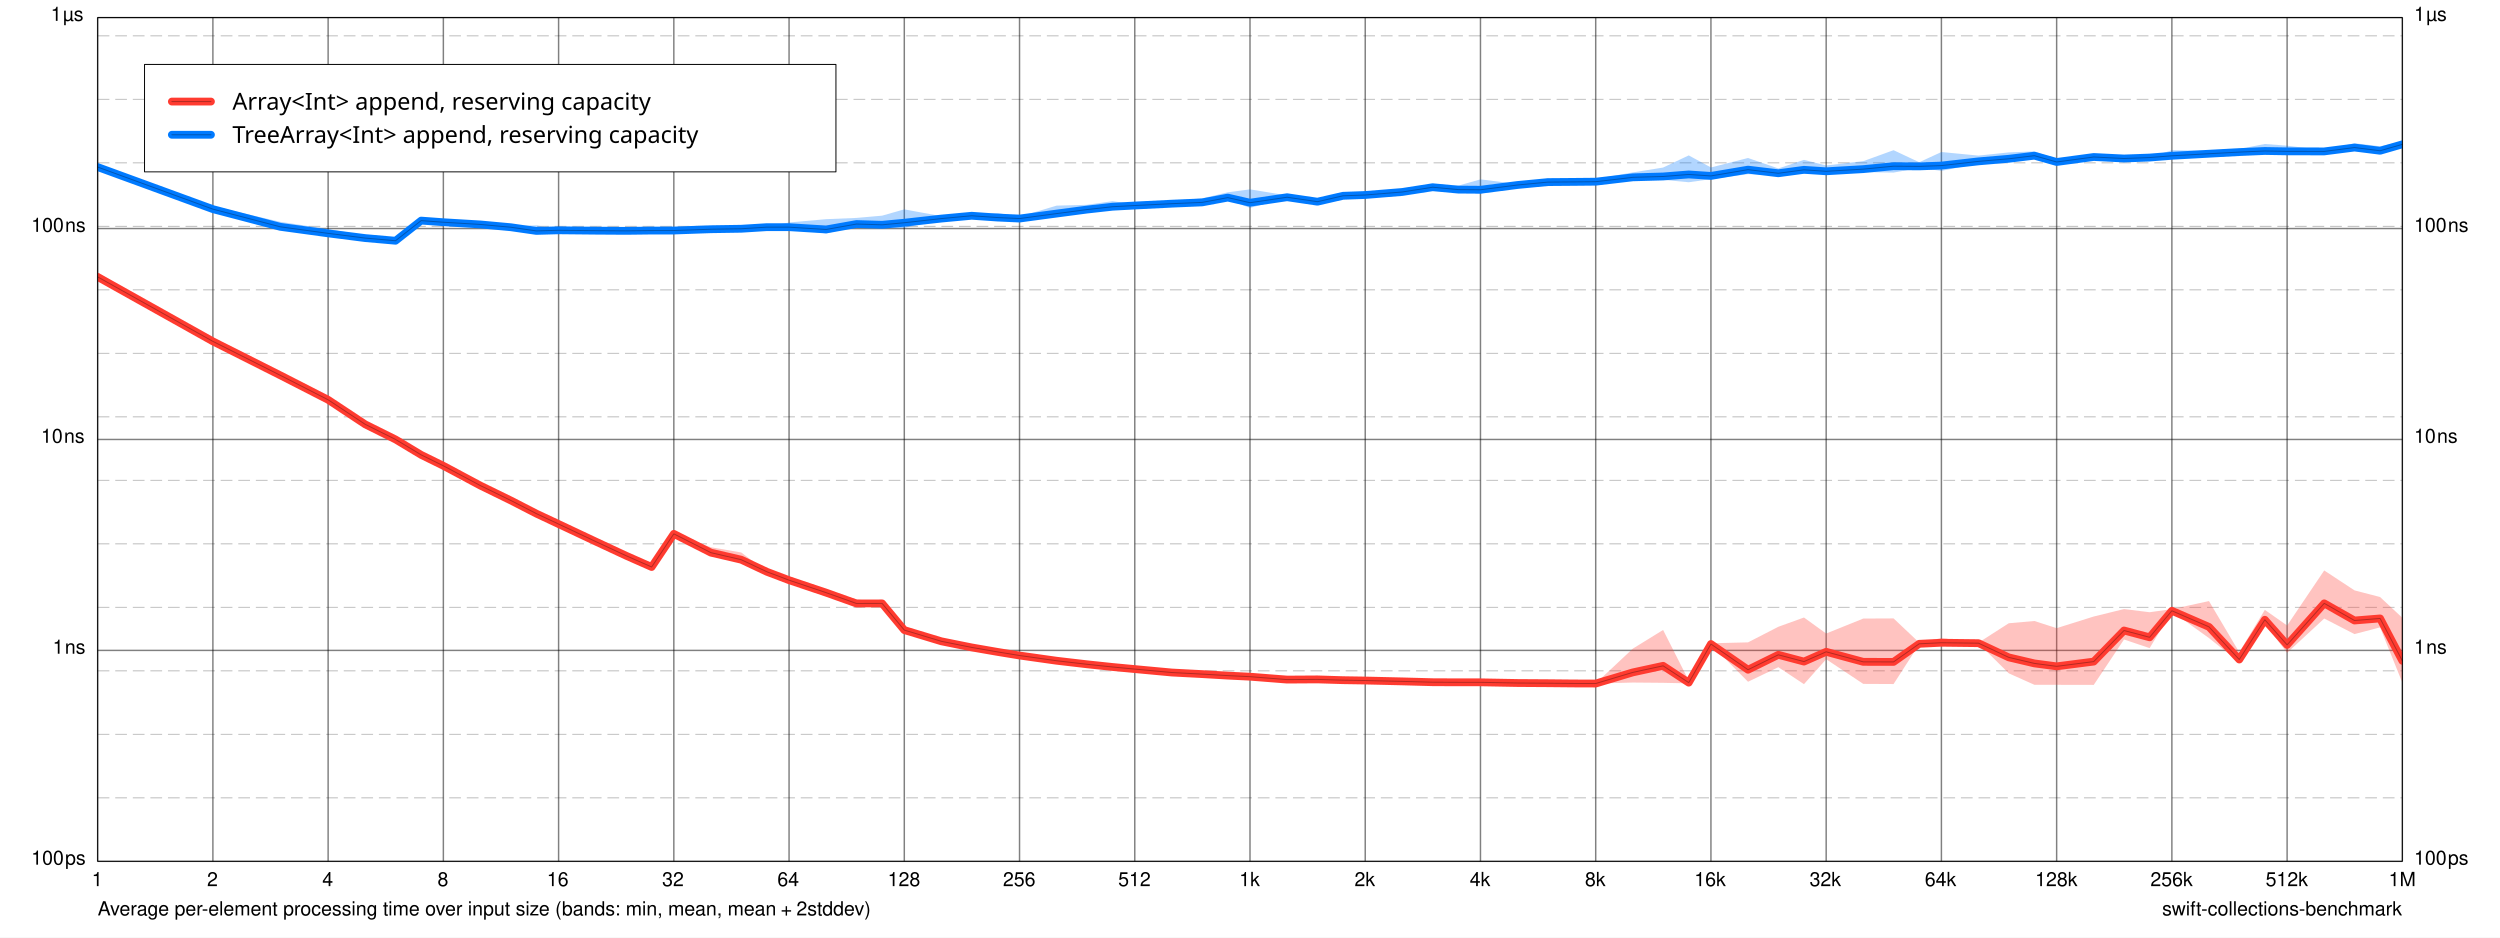
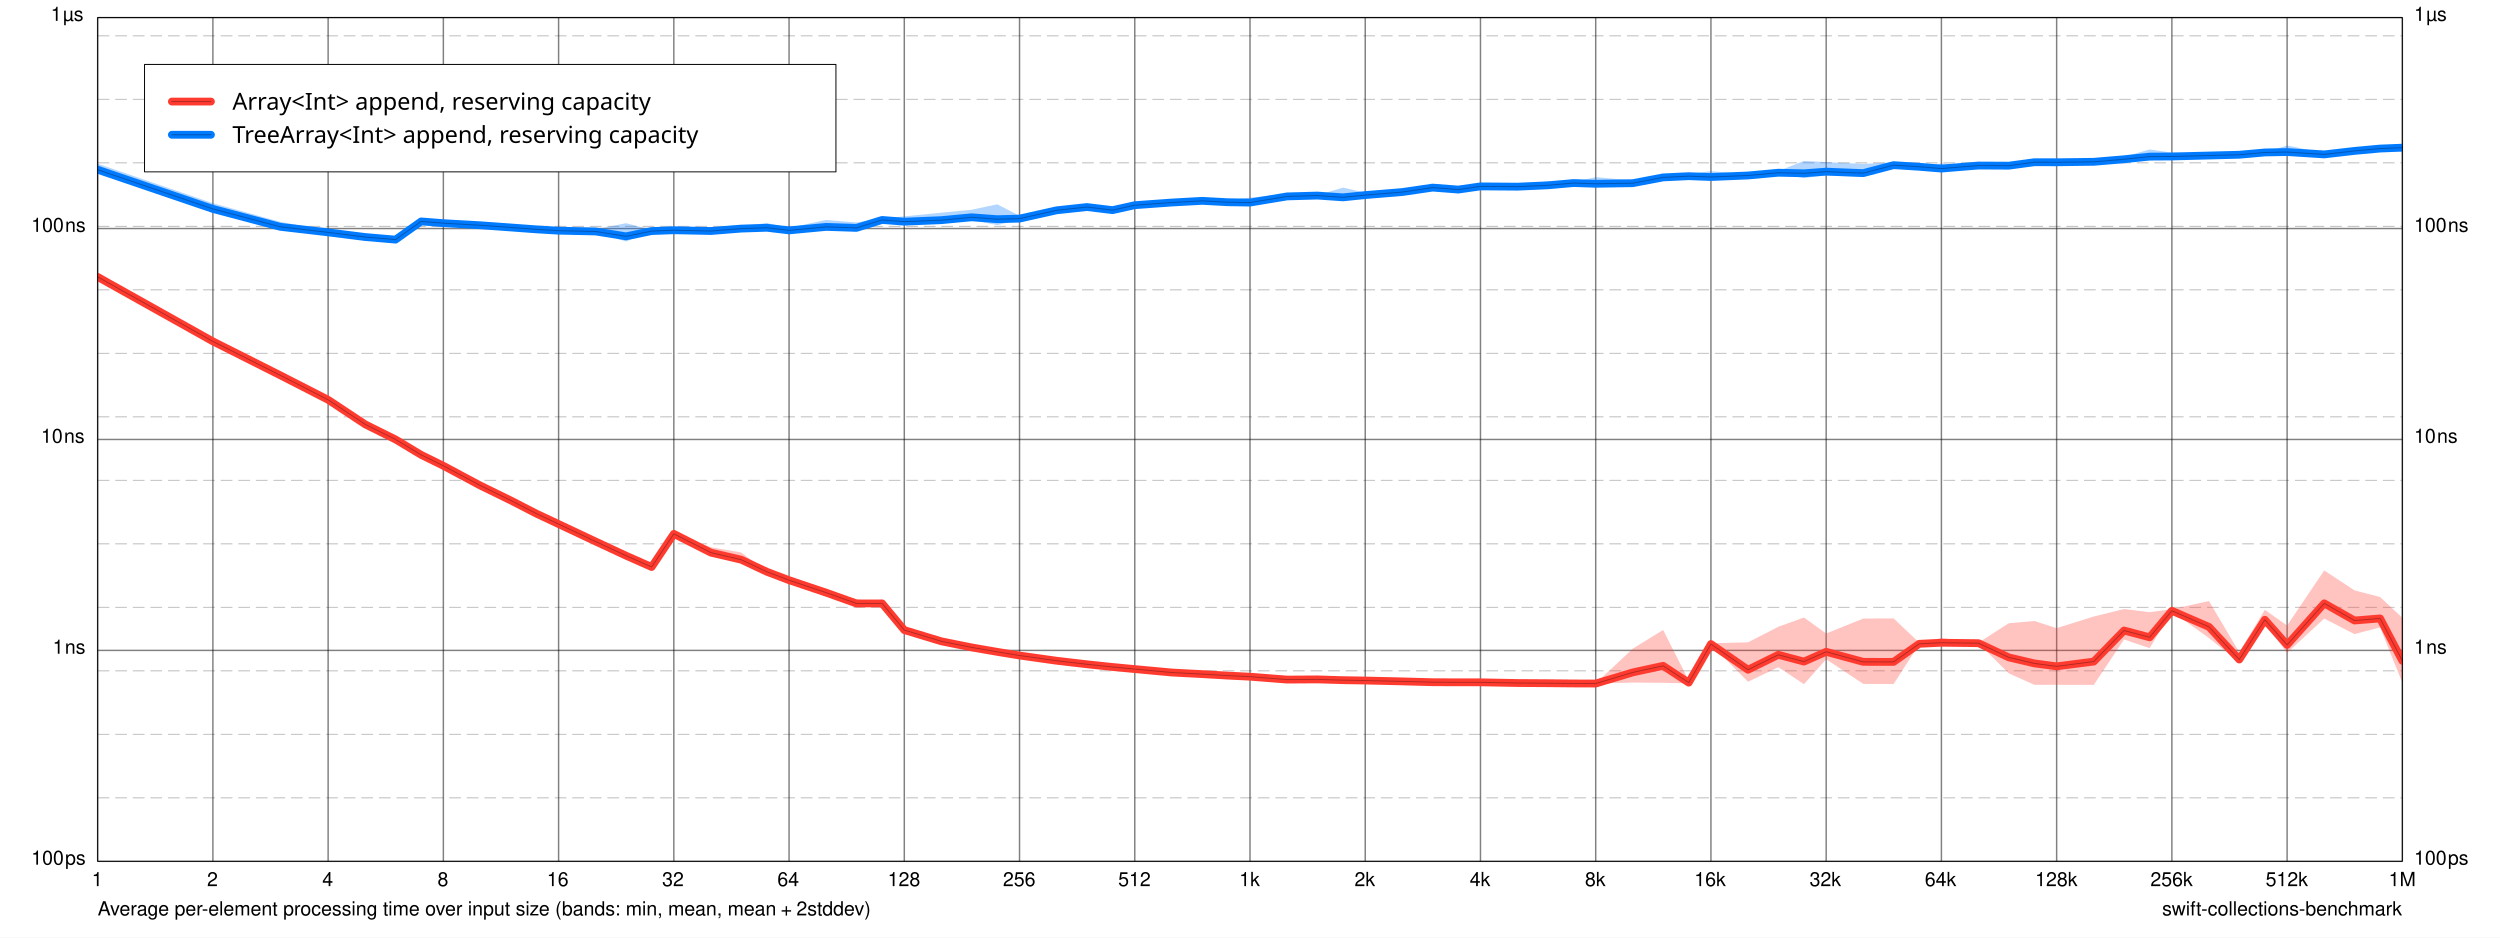
<svg xmlns="http://www.w3.org/2000/svg" xmlns:xlink="http://www.w3.org/1999/xlink" width="1280.0px" height="480.0px" viewBox="0.0 0.0 1280.0 480.0" version="1.1">
  <path d="M 0 0 L 0 480 L 1280 480 L 1280 0 z" fill="#FFFFFF" fill-opacity="1.0" stroke="none" />
  <text x="50" y="468.7" font-family="Helvetica" font-size="10" font-weight="normal" font-style="normal" fill="#000000" fill-opacity="1">Average per-element processing time over input size (bands: min, mean, mean + 2stddev)</text>
  <a xlink:href="https://github.com/apple/swift-collections-benchmark">
    <text x="1107" y="468.7" font-family="Helvetica" font-size="10" font-weight="normal" font-style="normal" fill="#000000" fill-opacity="1">swift-collections-benchmark</text>
  </a>
  <path d="M 50 9 L 50 441" fill="none" stroke-width="0.75" stroke="#000000" stroke-opacity="0.498" stroke-linecap="butt" stroke-linejoin="round" />
  <text x="47" y="453.7" font-family="Helvetica" font-size="10" font-weight="normal" font-style="normal" fill="#000000" fill-opacity="1">1</text>
  <path d="M 109 9 L 109 441" fill="none" stroke-width="0.75" stroke="#000000" stroke-opacity="0.498" stroke-linecap="butt" stroke-linejoin="round" />
  <text x="106" y="453.7" font-family="Helvetica" font-size="10" font-weight="normal" font-style="normal" fill="#000000" fill-opacity="1">2</text>
  <path d="M 168 9 L 168 441" fill="none" stroke-width="0.75" stroke="#000000" stroke-opacity="0.498" stroke-linecap="butt" stroke-linejoin="round" />
  <text x="165" y="453.7" font-family="Helvetica" font-size="10" font-weight="normal" font-style="normal" fill="#000000" fill-opacity="1">4</text>
  <path d="M 227 9 L 227 441" fill="none" stroke-width="0.75" stroke="#000000" stroke-opacity="0.498" stroke-linecap="butt" stroke-linejoin="round" />
  <text x="224" y="453.7" font-family="Helvetica" font-size="10" font-weight="normal" font-style="normal" fill="#000000" fill-opacity="1">8</text>
  <path d="M 286 9 L 286 441" fill="none" stroke-width="0.75" stroke="#000000" stroke-opacity="0.498" stroke-linecap="butt" stroke-linejoin="round" />
  <text x="280" y="453.7" font-family="Helvetica" font-size="10" font-weight="normal" font-style="normal" fill="#000000" fill-opacity="1">16</text>
  <path d="M 345 9 L 345 441" fill="none" stroke-width="0.75" stroke="#000000" stroke-opacity="0.498" stroke-linecap="butt" stroke-linejoin="round" />
  <text x="339" y="453.7" font-family="Helvetica" font-size="10" font-weight="normal" font-style="normal" fill="#000000" fill-opacity="1">32</text>
  <path d="M 404 9 L 404 441" fill="none" stroke-width="0.75" stroke="#000000" stroke-opacity="0.498" stroke-linecap="butt" stroke-linejoin="round" />
  <text x="398" y="453.7" font-family="Helvetica" font-size="10" font-weight="normal" font-style="normal" fill="#000000" fill-opacity="1">64</text>
  <path d="M 463 9 L 463 441" fill="none" stroke-width="0.75" stroke="#000000" stroke-opacity="0.498" stroke-linecap="butt" stroke-linejoin="round" />
  <text x="454.5" y="453.7" font-family="Helvetica" font-size="10" font-weight="normal" font-style="normal" fill="#000000" fill-opacity="1">128</text>
  <path d="M 522 9 L 522 441" fill="none" stroke-width="0.75" stroke="#000000" stroke-opacity="0.498" stroke-linecap="butt" stroke-linejoin="round" />
  <text x="513.5" y="453.7" font-family="Helvetica" font-size="10" font-weight="normal" font-style="normal" fill="#000000" fill-opacity="1">256</text>
  <path d="M 581 9 L 581 441" fill="none" stroke-width="0.75" stroke="#000000" stroke-opacity="0.498" stroke-linecap="butt" stroke-linejoin="round" />
  <text x="572.5" y="453.7" font-family="Helvetica" font-size="10" font-weight="normal" font-style="normal" fill="#000000" fill-opacity="1">512</text>
  <path d="M 640 9 L 640 441" fill="none" stroke-width="0.75" stroke="#000000" stroke-opacity="0.498" stroke-linecap="butt" stroke-linejoin="round" />
  <text x="634.5" y="453.7" font-family="Helvetica" font-size="10" font-weight="normal" font-style="normal" fill="#000000" fill-opacity="1">1k</text>
  <path d="M 699 9 L 699 441" fill="none" stroke-width="0.75" stroke="#000000" stroke-opacity="0.498" stroke-linecap="butt" stroke-linejoin="round" />
  <text x="693.5" y="453.7" font-family="Helvetica" font-size="10" font-weight="normal" font-style="normal" fill="#000000" fill-opacity="1">2k</text>
  <path d="M 758 9 L 758 441" fill="none" stroke-width="0.75" stroke="#000000" stroke-opacity="0.498" stroke-linecap="butt" stroke-linejoin="round" />
  <text x="752.5" y="453.7" font-family="Helvetica" font-size="10" font-weight="normal" font-style="normal" fill="#000000" fill-opacity="1">4k</text>
  <path d="M 817 9 L 817 441" fill="none" stroke-width="0.75" stroke="#000000" stroke-opacity="0.498" stroke-linecap="butt" stroke-linejoin="round" />
  <text x="811.5" y="453.7" font-family="Helvetica" font-size="10" font-weight="normal" font-style="normal" fill="#000000" fill-opacity="1">8k</text>
  <path d="M 876 9 L 876 441" fill="none" stroke-width="0.75" stroke="#000000" stroke-opacity="0.498" stroke-linecap="butt" stroke-linejoin="round" />
  <text x="867.5" y="453.7" font-family="Helvetica" font-size="10" font-weight="normal" font-style="normal" fill="#000000" fill-opacity="1">16k</text>
  <path d="M 935 9 L 935 441" fill="none" stroke-width="0.75" stroke="#000000" stroke-opacity="0.498" stroke-linecap="butt" stroke-linejoin="round" />
  <text x="926.5" y="453.7" font-family="Helvetica" font-size="10" font-weight="normal" font-style="normal" fill="#000000" fill-opacity="1">32k</text>
  <path d="M 994 9 L 994 441" fill="none" stroke-width="0.75" stroke="#000000" stroke-opacity="0.498" stroke-linecap="butt" stroke-linejoin="round" />
  <text x="985.5" y="453.7" font-family="Helvetica" font-size="10" font-weight="normal" font-style="normal" fill="#000000" fill-opacity="1">64k</text>
  <path d="M 1053 9 L 1053 441" fill="none" stroke-width="0.75" stroke="#000000" stroke-opacity="0.498" stroke-linecap="butt" stroke-linejoin="round" />
  <text x="1042" y="453.7" font-family="Helvetica" font-size="10" font-weight="normal" font-style="normal" fill="#000000" fill-opacity="1">128k</text>
  <path d="M 1112 9 L 1112 441" fill="none" stroke-width="0.75" stroke="#000000" stroke-opacity="0.498" stroke-linecap="butt" stroke-linejoin="round" />
  <text x="1101" y="453.7" font-family="Helvetica" font-size="10" font-weight="normal" font-style="normal" fill="#000000" fill-opacity="1">256k</text>
  <path d="M 1171 9 L 1171 441" fill="none" stroke-width="0.75" stroke="#000000" stroke-opacity="0.498" stroke-linecap="butt" stroke-linejoin="round" />
  <text x="1160" y="453.7" font-family="Helvetica" font-size="10" font-weight="normal" font-style="normal" fill="#000000" fill-opacity="1">512k</text>
  <path d="M 1230 9 L 1230 441" fill="none" stroke-width="0.75" stroke="#000000" stroke-opacity="0.498" stroke-linecap="butt" stroke-linejoin="round" />
  <text x="1223" y="453.7" font-family="Helvetica" font-size="10" font-weight="normal" font-style="normal" fill="#000000" fill-opacity="1">1M</text>
  <path d="M 50 441 L 1230 441" fill="none" stroke-width="0.75" stroke="#000000" stroke-opacity="0.498" stroke-linecap="butt" stroke-linejoin="round" />
  <text x="16" y="442.7" font-family="Helvetica" font-size="10" font-weight="normal" font-style="normal" fill="#000000" fill-opacity="1">100 ps</text>
  <text x="1236" y="442.7" font-family="Helvetica" font-size="10" font-weight="normal" font-style="normal" fill="#000000" fill-opacity="1">100 ps</text>
  <path d="M 50 333 L 1230 333" fill="none" stroke-width="0.75" stroke="#000000" stroke-opacity="0.498" stroke-linecap="butt" stroke-linejoin="round" />
  <text x="27" y="334.7" font-family="Helvetica" font-size="10" font-weight="normal" font-style="normal" fill="#000000" fill-opacity="1">1 ns</text>
  <text x="1236" y="334.7" font-family="Helvetica" font-size="10" font-weight="normal" font-style="normal" fill="#000000" fill-opacity="1">1 ns</text>
  <path d="M 50 225 L 1230 225" fill="none" stroke-width="0.75" stroke="#000000" stroke-opacity="0.498" stroke-linecap="butt" stroke-linejoin="round" />
  <text x="21" y="226.7" font-family="Helvetica" font-size="10" font-weight="normal" font-style="normal" fill="#000000" fill-opacity="1">10 ns</text>
  <text x="1236" y="226.7" font-family="Helvetica" font-size="10" font-weight="normal" font-style="normal" fill="#000000" fill-opacity="1">10 ns</text>
  <path d="M 50 117 L 1230 117" fill="none" stroke-width="0.75" stroke="#000000" stroke-opacity="0.498" stroke-linecap="butt" stroke-linejoin="round" />
  <text x="16" y="118.7" font-family="Helvetica" font-size="10" font-weight="normal" font-style="normal" fill="#000000" fill-opacity="1">100 ns</text>
  <text x="1236" y="118.7" font-family="Helvetica" font-size="10" font-weight="normal" font-style="normal" fill="#000000" fill-opacity="1">100 ns</text>
  <path d="M 50 9 L 1230 9" fill="none" stroke-width="0.75" stroke="#000000" stroke-opacity="0.498" stroke-linecap="butt" stroke-linejoin="round" />
  <text x="26" y="10.7" font-family="Helvetica" font-size="10" font-weight="normal" font-style="normal" fill="#000000" fill-opacity="1">1 µs</text>
  <text x="1236" y="10.7" font-family="Helvetica" font-size="10" font-weight="normal" font-style="normal" fill="#000000" fill-opacity="1">1 µs</text>
  <path d="M 50 408.49 L 1230 408.49" fill="none" stroke-width="0.5" stroke="#000000" stroke-opacity="0.259" stroke-linecap="butt" stroke-linejoin="round" stroke-dasharray="6 3" stroke-dashoffset="0" />
  <path d="M 50 375.98 L 1230 375.98" fill="none" stroke-width="0.5" stroke="#000000" stroke-opacity="0.259" stroke-linecap="butt" stroke-linejoin="round" stroke-dasharray="6 3" stroke-dashoffset="0" />
  <path d="M 50 343.47 L 1230 343.47" fill="none" stroke-width="0.5" stroke="#000000" stroke-opacity="0.259" stroke-linecap="butt" stroke-linejoin="round" stroke-dasharray="6 3" stroke-dashoffset="0" />
  <path d="M 50 310.96 L 1230 310.96" fill="none" stroke-width="0.5" stroke="#000000" stroke-opacity="0.259" stroke-linecap="butt" stroke-linejoin="round" stroke-dasharray="6 3" stroke-dashoffset="0" />
  <path d="M 50 278.44 L 1230 278.44" fill="none" stroke-width="0.5" stroke="#000000" stroke-opacity="0.259" stroke-linecap="butt" stroke-linejoin="round" stroke-dasharray="6 3" stroke-dashoffset="0" />
  <path d="M 50 245.93 L 1230 245.93" fill="none" stroke-width="0.5" stroke="#000000" stroke-opacity="0.259" stroke-linecap="butt" stroke-linejoin="round" stroke-dasharray="6 3" stroke-dashoffset="0" />
  <path d="M 50 213.42 L 1230 213.42" fill="none" stroke-width="0.5" stroke="#000000" stroke-opacity="0.259" stroke-linecap="butt" stroke-linejoin="round" stroke-dasharray="6 3" stroke-dashoffset="0" />
  <path d="M 50 180.91 L 1230 180.91" fill="none" stroke-width="0.5" stroke="#000000" stroke-opacity="0.259" stroke-linecap="butt" stroke-linejoin="round" stroke-dasharray="6 3" stroke-dashoffset="0" />
  <path d="M 50 148.4 L 1230 148.4" fill="none" stroke-width="0.5" stroke="#000000" stroke-opacity="0.259" stroke-linecap="butt" stroke-linejoin="round" stroke-dasharray="6 3" stroke-dashoffset="0" />
  <path d="M 50 115.89 L 1230 115.89" fill="none" stroke-width="0.5" stroke="#000000" stroke-opacity="0.259" stroke-linecap="butt" stroke-linejoin="round" stroke-dasharray="6 3" stroke-dashoffset="0" />
  <path d="M 50 83.376 L 1230 83.376" fill="none" stroke-width="0.5" stroke="#000000" stroke-opacity="0.259" stroke-linecap="butt" stroke-linejoin="round" stroke-dasharray="6 3" stroke-dashoffset="0" />
  <path d="M 50 50.865 L 1230 50.865" fill="none" stroke-width="0.5" stroke="#000000" stroke-opacity="0.259" stroke-linecap="butt" stroke-linejoin="round" stroke-dasharray="6 3" stroke-dashoffset="0" />
  <path d="M 50 18.354 L 1230 18.354" fill="none" stroke-width="0.5" stroke="#000000" stroke-opacity="0.259" stroke-linecap="butt" stroke-linejoin="round" stroke-dasharray="6 3" stroke-dashoffset="0" />
  <path d="M 74 33 L 74 88 L 428 88 L 428 33 z" fill="#FFFFFF" fill-opacity="1.0" stroke="none" />
  <clipPath id="clip-0">
    <path d="M 50 9 L 50 441 L 1230 441 L 1230 9 z" />
  </clipPath>
  <g clip-path="url(#clip-0)">
-     <path d="M 50 84.827L 109 105.54L 143.51 113.58L 168 117.28L 186.99 120.57L 202.51 122.22L 215.63 112.2L 227 112.6L 245.99 114.81L 261.51 115.94L 274.63 115.36L 286 117.47L 304.99 117.65L 320.51 117.94L 333.63 117.56L 345 116.63L 363.99 117.2L 379.51 117.03L 392.63 116.08L 404 113.91L 422.99 112.21L 438.51 111.57L 451.63 110.42L 463 107.19L 481.99 110.69L 497.51 110.26L 510.63 109.03L 522 110.94L 540.99 105.28L 556.51 104.87L 569.63 103L 581 104.63L 599.99 102.84L 615.51 101.56L 628.63 98.473L 640 96.944L 658.99 100.06L 674.51 101.8L 687.63 99.066L 699 98.419L 717.99 97.636L 733.51 95.453L 746.63 95.055L 758 91.831L 776.99 94.222L 792.51 91.446L 805.63 92.161L 817 91.594L 835.99 88.271L 851.51 85.785L 864.63 79.564L 876 85.734L 894.99 80.893L 910.51 86.244L 923.63 81.856L 935 84.721L 953.99 82.517L 969.51 76.893L 982.63 83.062L 994 77.837L 1013 79.664L 1028.5 78.027L 1041.6 77.514L 1053 81.485L 1072 79.187L 1087.5 80.613L 1100.6 80.667L 1112 76.883L 1131 77.226L 1146.5 76.282L 1159.6 73.716L 1171 74.596L 1190 76.906L 1205.5 73.337L 1218.6 74.896L 1230 72.431L 1230 74.424L 1218.6 78.024L 1205.5 76.35L 1190 77.743L 1171 78.566L 1159.6 78.634L 1146.5 78.438L 1131 79.243L 1112 80.827L 1100.6 80.668L 1087.5 81.347L 1072 80.808L 1053 83.46L 1041.6 80.505L 1028.5 82.512L 1013 83.706L 994 87.496L 982.63 85.962L 969.51 88.365L 953.99 88.124L 935 88.802L 923.63 88.897L 910.51 89.611L 894.99 89.168L 876 91.71L 864.63 93.314L 851.51 92.088L 835.99 91.715L 817 93.541L 805.63 93.479L 792.51 93.886L 776.99 94.893L 758 99.199L 746.63 97.813L 733.51 96.006L 717.99 98.525L 699 100.35L 687.63 100.67L 674.51 103.8L 658.99 101.31L 640 106.47L 628.63 102.17L 615.51 104.37L 599.99 104.81L 581 105.45L 569.63 106.88L 556.51 108.19L 540.99 110.88L 522 112.24L 510.63 112.24L 497.51 110.54L 481.99 112.35L 463 116.73L 451.63 116.88L 438.51 115.88L 422.99 119.51L 404 117.18L 392.63 116.37L 379.51 117.15L 363.99 117.41L 345 118.53L 333.63 118.21L 320.51 118.29L 304.99 118.26L 286 118.06L 274.63 119.29L 261.51 116.48L 245.99 114.95L 227 114.2L 215.63 113.22L 202.51 123.64L 186.99 122.38L 168 120.29L 143.51 117.07L 109 107.64L 50 85.777" fill="#007AFF" fill-opacity="0.302" stroke="none" />
+     <path d="M 50 83.801L 109 104.05L 143.51 113.58L 168 118.18L 186.99 120.58L 202.51 122.64L 215.63 112.29L 227 114.03L 245.99 114.14L 261.51 116.16L 274.63 116.94L 286 117.83L 304.99 117.46L 320.51 114.28L 333.63 117.61L 345 117.68L 363.99 116.32L 379.51 115.79L 392.63 114.2L 404 116.65L 422.99 112.62L 438.51 113.9L 451.63 111.77L 463 110.78L 481.99 108.88L 497.51 107.39L 510.63 104.61L 522 110.5L 540.99 107.65L 556.51 105.5L 569.63 106.69L 581 104.84L 599.99 102.75L 615.51 101.96L 628.63 102.53L 640 101.15L 658.99 99.58L 674.51 99.982L 687.63 96.039L 699 98.679L 717.99 97.68L 733.51 95.348L 746.63 95.657L 758 94.961L 776.99 94.695L 792.51 92.871L 805.63 93.238L 817 90.7L 835.99 92.363L 851.51 90.575L 864.63 89.088L 876 87.639L 894.99 89.251L 910.51 87.603L 923.63 82.379L 935 82.98L 953.99 83.924L 969.51 83.112L 982.63 85.216L 994 83.719L 1013 84.366L 1028.5 84.651L 1041.6 82.708L 1053 82.076L 1072 82.079L 1087.5 80.293L 1100.6 76.53L 1112 78.133L 1131 78.691L 1146.5 78.603L 1159.6 77.939L 1171 74.493L 1190 78.381L 1205.5 77.091L 1218.6 74.246L 1230 74.317L 1230 76.076L 1218.6 76.721L 1205.5 77.334L 1190 79.299L 1171 79.086L 1159.6 78.101L 1146.5 79.457L 1131 79.962L 1112 80.83L 1100.6 81.553L 1087.5 81.994L 1072 83.119L 1053 83.448L 1041.6 83.178L 1028.5 84.893L 1013 84.888L 994 87.257L 982.63 85.444L 969.51 85.082L 953.99 90.431L 935 89.751L 923.63 91.197L 910.51 88.727L 894.99 90.063L 876 91.734L 864.63 90.598L 851.51 90.92L 835.99 94.304L 817 95.357L 805.63 93.892L 792.51 95.608L 776.99 95.894L 758 95.599L 746.63 97.571L 733.51 96.302L 717.99 98.562L 699 100.32L 687.63 102.94L 674.51 100.18L 658.99 100.91L 640 104.66L 628.63 103.9L 615.51 103.14L 599.99 104.03L 581 105.14L 569.63 107.91L 556.51 106.18L 540.99 107.7L 522 112.45L 510.63 115.25L 497.51 112.7L 481.99 114.16L 463 114.5L 451.63 112.91L 438.51 117.7L 422.99 117.5L 404 118.43L 392.63 117.49L 379.51 117.49L 363.99 119L 345 117.94L 333.63 118.55L 320.51 123.64L 304.99 118.89L 286 118.21L 274.63 117.6L 261.51 116.56L 245.99 115.78L 227 114.34L 215.63 113.76L 202.51 122.71L 186.99 121.64L 168 119.25L 143.51 117.07L 109 108.04L 50 88.039" fill="#007AFF" fill-opacity="0.302" stroke="none" />
    <path d="M 50 139.49L 109 174.78L 143.51 192.16L 168 202.94L 186.99 216.81L 202.51 223.19L 215.63 231.97L 227 238.49L 245.99 248.64L 261.51 256.23L 274.63 262.54L 286 267.88L 304.99 276.85L 320.51 284.5L 333.63 290.3L 345 273.34L 363.99 280.19L 379.51 282.87L 392.63 292.75L 404 296.86L 422.99 303.27L 438.51 306.79L 451.63 308.93L 463 320.73L 481.99 328.35L 497.51 331.47L 510.63 333.76L 522 335.62L 540.99 338.3L 556.51 339.94L 569.63 341.5L 581 342.57L 599.99 343.62L 615.51 345.04L 628.63 345.83L 640 346.42L 658.99 346.06L 674.51 347.85L 687.63 348.25L 699 348.13L 717.99 348.58L 733.51 349.29L 746.63 349.35L 758 349.33L 776.99 349.59L 792.51 349.78L 805.63 349.83L 817 349.92L 835.99 332.11L 851.51 322.54L 864.63 348.43L 876 329.36L 894.99 328.89L 910.51 320.91L 923.63 316.16L 935 324.37L 953.99 316.7L 969.51 316.63L 982.63 329.03L 994 326.69L 1013 329.04L 1028.5 319.1L 1041.6 317.95L 1053 321.62L 1072 315.65L 1087.5 311.84L 1100.6 313.46L 1112 311.88L 1131 307.75L 1146.5 333.96L 1159.6 312.25L 1171 320.26L 1190 292.07L 1205.5 302.27L 1218.6 305.68L 1230 316.31L 1230 349.52L 1218.6 321.22L 1205.5 324.65L 1190 316.69L 1171 334.25L 1159.6 319.27L 1146.5 339.06L 1131 326.7L 1112 313.02L 1100.6 331.84L 1087.5 327.42L 1072 350.67L 1053 350.63L 1041.6 350.61L 1028.5 344.74L 1013 329.4L 994 329.96L 982.63 329.84L 969.51 350.23L 953.99 350.15L 935 337.53L 923.63 350.29L 910.51 341.6L 894.99 349.06L 876 329.89L 864.63 349.89L 851.51 349.6L 835.99 349.46L 817 349.98L 805.63 349.97L 792.51 349.81L 776.99 349.74L 758 349.36L 746.63 349.35L 733.51 349.29L 717.99 348.97L 699 348.54L 687.63 348.25L 674.51 347.85L 658.99 348.64L 640 346.47L 628.63 345.94L 615.51 345.17L 599.99 344.58L 581 342.57L 569.63 341.5L 556.51 340.17L 540.99 338.3L 522 335.62L 510.63 333.76L 497.51 331.48L 481.99 328.35L 463 323.27L 451.63 308.94L 438.51 309.78L 422.99 303.52L 404 297.13L 392.63 292.75L 379.51 287.95L 363.99 283.98L 345 273.34L 333.63 290.3L 320.51 284.5L 304.99 277.42L 286 268.47L 274.63 263.14L 261.51 256.23L 245.99 248.64L 227 238.49L 215.63 233.22L 202.51 225.66L 186.99 217.44L 168 205.34L 143.51 192.16L 109 174.79L 50 142.62" fill="#FF3B30" fill-opacity="0.302" stroke="none" />
-     <path d="M 50 85.527L 109 107.08L 143.51 116.13L 168 119.48L 186.99 121.9L 202.51 123.26L 215.63 112.95L 227 113.78L 245.99 114.92L 261.51 116.34L 274.63 118.23L 286 117.91L 304.99 118.1L 320.51 118.2L 333.63 118.04L 345 118.03L 363.99 117.36L 379.51 117.12L 392.63 116.3L 404 116.31L 422.99 117.49L 438.51 114.71L 451.63 115.1L 463 114.04L 481.99 111.91L 497.51 110.47L 510.63 111.38L 522 111.9L 540.99 109.35L 556.51 107.3L 569.63 105.84L 581 105.23L 599.99 104.28L 615.51 103.62L 628.63 101.17L 640 103.79L 658.99 100.98L 674.51 103.27L 687.63 100.25L 699 99.837L 717.99 98.291L 733.51 95.861L 746.63 97.077L 758 97.16L 776.99 94.717L 792.51 93.236L 805.63 93.131L 817 93.024L 835.99 90.791L 851.51 90.358L 864.63 89.315L 876 90.074L 894.99 86.861L 910.51 88.708L 923.63 86.953L 935 87.701L 953.99 86.594L 969.51 85.088L 982.63 85.187L 994 84.775L 1013 82.616L 1028.5 81.299L 1041.6 79.705L 1053 82.936L 1072 80.379L 1087.5 81.154L 1100.6 80.668L 1112 79.765L 1131 78.708L 1146.5 77.865L 1159.6 77.299L 1171 77.496L 1190 77.523L 1205.5 75.544L 1218.6 77.187L 1230 73.895" fill="none" stroke-width="4" stroke="#007AFF" stroke-opacity="1" stroke-linecap="round" stroke-linejoin="round" />
+     <path d="M 50 86.895L 109 106.97L 143.51 116.13L 168 118.97L 186.99 121.36L 202.51 122.69L 215.63 113.37L 227 114.26L 245.99 115.34L 261.51 116.46L 274.63 117.43L 286 118.11L 304.99 118.51L 320.51 121.01L 333.63 118.3L 345 117.88L 363.99 118.28L 379.51 117.04L 392.63 116.61L 404 117.96L 422.99 116.17L 438.51 116.68L 451.63 112.61L 463 113.5L 481.99 112.72L 497.51 111.26L 510.63 112.23L 522 111.93L 540.99 107.68L 556.51 106L 569.63 107.59L 581 105.06L 599.99 103.69L 615.51 102.83L 628.63 103.54L 640 103.72L 658.99 100.56L 674.51 100.13L 687.63 101.04L 699 99.883L 717.99 98.33L 733.51 96.051L 746.63 97.064L 758 95.432L 776.99 95.578L 792.51 94.878L 805.63 93.721L 817 94.095L 835.99 93.789L 851.51 90.83L 864.63 90.199L 876 90.629L 894.99 89.849L 910.51 88.431L 923.63 88.729L 935 87.886L 953.99 88.642L 969.51 84.56L 982.63 85.385L 994 86.306L 1013 84.751L 1028.5 84.83L 1041.6 83.055L 1053 83.086L 1072 82.845L 1087.5 81.544L 1100.6 80.188L 1112 80.111L 1131 79.626L 1146.5 79.233L 1159.6 78.059L 1171 77.843L 1190 79.058L 1205.5 77.27L 1218.6 76.062L 1230 75.61" fill="none" stroke-width="4" stroke="#007AFF" stroke-opacity="1" stroke-linecap="round" stroke-linejoin="round" />
    <path d="M 50 141.78L 109 174.79L 143.51 192.16L 168 204.7L 186.99 217.27L 202.51 225L 215.63 232.89L 227 238.49L 245.99 248.64L 261.51 256.23L 274.63 262.98L 286 268.32L 304.99 277.27L 320.51 284.5L 333.63 290.3L 345 273.34L 363.99 282.96L 379.51 286.57L 392.63 292.75L 404 297.06L 422.99 303.45L 438.51 308.98L 451.63 308.94L 463 322.6L 481.99 328.35L 497.51 331.48L 510.63 333.76L 522 335.62L 540.99 338.3L 556.51 340.11L 569.63 341.5L 581 342.57L 599.99 344.33L 615.51 345.14L 628.63 345.91L 640 346.46L 658.99 347.95L 674.51 347.85L 687.63 348.25L 699 348.43L 717.99 348.87L 733.51 349.29L 746.63 349.35L 758 349.35L 776.99 349.7L 792.51 349.8L 805.63 349.93L 817 349.97L 835.99 344.27L 851.51 340.9L 864.63 349.51L 876 329.75L 894.99 342.9L 910.51 335.26L 923.63 338.73L 935 333.72L 953.99 338.87L 969.51 338.89L 982.63 329.63L 994 329.08L 1013 329.31L 1028.5 336.58L 1041.6 339.66L 1053 341.17L 1072 338.73L 1087.5 322.82L 1100.6 326.3L 1112 312.72L 1131 320.97L 1146.5 337.67L 1159.6 317.33L 1171 330.18L 1190 308.92L 1205.5 317.7L 1218.6 316.64L 1230 338.34" fill="none" stroke-width="4" stroke="#FF3B30" stroke-opacity="1" stroke-linecap="round" stroke-linejoin="round" />
-     <path d="M 50 85.527L 109 107.08L 143.51 116.13L 168 119.48L 186.99 121.9L 202.51 123.26L 215.63 112.95L 227 113.78L 245.99 114.92L 261.51 116.34L 274.63 118.23L 286 117.91L 304.99 118.1L 320.51 118.2L 333.63 118.04L 345 118.03L 363.99 117.36L 379.51 117.12L 392.63 116.3L 404 116.31L 422.99 117.49L 438.51 114.71L 451.63 115.1L 463 114.04L 481.99 111.91L 497.51 110.47L 510.63 111.38L 522 111.9L 540.99 109.35L 556.51 107.3L 569.63 105.84L 581 105.23L 599.99 104.28L 615.51 103.62L 628.63 101.17L 640 103.79L 658.99 100.98L 674.51 103.27L 687.63 100.25L 699 99.837L 717.99 98.291L 733.51 95.861L 746.63 97.077L 758 97.16L 776.99 94.717L 792.51 93.236L 805.63 93.131L 817 93.024L 835.99 90.791L 851.51 90.358L 864.63 89.315L 876 90.074L 894.99 86.861L 910.51 88.708L 923.63 86.953L 935 87.701L 953.99 86.594L 969.51 85.088L 982.63 85.187L 994 84.775L 1013 82.616L 1028.5 81.299L 1041.6 79.705L 1053 82.936L 1072 80.379L 1087.5 81.154L 1100.6 80.668L 1112 79.765L 1131 78.708L 1146.5 77.865L 1159.6 77.299L 1171 77.496L 1190 77.523L 1205.5 75.544L 1218.6 77.187L 1230 73.895" fill="none" stroke-width="0.5" stroke="#000000" stroke-opacity="0.302" stroke-linecap="round" stroke-linejoin="round" />
+     <path d="M 50 86.895L 109 106.97L 143.51 116.13L 168 118.97L 186.99 121.36L 202.51 122.69L 215.63 113.37L 227 114.26L 245.99 115.34L 261.51 116.46L 274.63 117.43L 286 118.11L 304.99 118.51L 320.51 121.01L 333.63 118.3L 345 117.88L 363.99 118.28L 379.51 117.04L 392.63 116.61L 404 117.96L 422.99 116.17L 438.51 116.68L 451.63 112.61L 463 113.5L 481.99 112.72L 497.51 111.26L 510.63 112.23L 522 111.93L 540.99 107.68L 556.51 106L 569.63 107.59L 581 105.06L 599.99 103.69L 615.51 102.83L 628.63 103.54L 640 103.72L 658.99 100.56L 674.51 100.13L 687.63 101.04L 699 99.883L 717.99 98.33L 733.51 96.051L 746.63 97.064L 758 95.432L 776.99 95.578L 792.51 94.878L 805.63 93.721L 817 94.095L 835.99 93.789L 851.51 90.83L 864.63 90.199L 876 90.629L 894.99 89.849L 910.51 88.431L 923.63 88.729L 935 87.886L 953.99 88.642L 969.51 84.56L 982.63 85.385L 994 86.306L 1013 84.751L 1028.5 84.83L 1041.6 83.055L 1053 83.086L 1072 82.845L 1087.5 81.544L 1100.6 80.188L 1112 80.111L 1131 79.626L 1146.5 79.233L 1159.6 78.059L 1171 77.843L 1190 79.058L 1205.5 77.27L 1218.6 76.062L 1230 75.61" fill="none" stroke-width="0.5" stroke="#000000" stroke-opacity="0.302" stroke-linecap="round" stroke-linejoin="round" />
    <path d="M 50 141.78L 109 174.79L 143.51 192.16L 168 204.7L 186.99 217.27L 202.51 225L 215.63 232.89L 227 238.49L 245.99 248.64L 261.51 256.23L 274.63 262.98L 286 268.32L 304.99 277.27L 320.51 284.5L 333.63 290.3L 345 273.34L 363.99 282.96L 379.51 286.57L 392.63 292.75L 404 297.06L 422.99 303.45L 438.51 308.98L 451.63 308.94L 463 322.6L 481.99 328.35L 497.51 331.48L 510.63 333.76L 522 335.62L 540.99 338.3L 556.51 340.11L 569.63 341.5L 581 342.57L 599.99 344.33L 615.51 345.14L 628.63 345.91L 640 346.46L 658.99 347.95L 674.51 347.85L 687.63 348.25L 699 348.43L 717.99 348.87L 733.51 349.29L 746.63 349.35L 758 349.35L 776.99 349.7L 792.51 349.8L 805.63 349.93L 817 349.97L 835.99 344.27L 851.51 340.9L 864.63 349.51L 876 329.75L 894.99 342.9L 910.51 335.26L 923.63 338.73L 935 333.72L 953.99 338.87L 969.51 338.89L 982.63 329.63L 994 329.08L 1013 329.31L 1028.5 336.58L 1041.6 339.66L 1053 341.17L 1072 338.73L 1087.5 322.82L 1100.6 326.3L 1112 312.72L 1131 320.97L 1146.5 337.67L 1159.6 317.33L 1171 330.18L 1190 308.92L 1205.5 317.7L 1218.6 316.64L 1230 338.34" fill="none" stroke-width="0.5" stroke="#000000" stroke-opacity="0.302" stroke-linecap="round" stroke-linejoin="round" />
  </g>
  <path d="M 74 33 L 74 88 L 428 88 L 428 33 z" fill="#FFFFFF" fill-opacity="0.702" stroke-width="0.5" stroke="#000000" stroke-opacity="1" stroke-linecap="round" stroke-linejoin="round" />
  <path d="M 88 52 L 108 52" fill="none" stroke-width="4" stroke="#FF3B30" stroke-opacity="1" stroke-linecap="round" stroke-linejoin="round" />
  <path d="M 88 52 L 108 52" fill="none" stroke-width="0.5" stroke="#000000" stroke-opacity="0.302" stroke-linecap="round" stroke-linejoin="round" />
  <text x="119" y="56.17" font-family="Menlo" font-size="12" font-weight="normal" font-style="normal" fill="#000000" fill-opacity="1">Array&lt;Int&gt; append, reserving capacity</text>
  <path d="M 88 69 L 108 69" fill="none" stroke-width="4" stroke="#007AFF" stroke-opacity="1" stroke-linecap="round" stroke-linejoin="round" />
  <path d="M 88 69 L 108 69" fill="none" stroke-width="0.5" stroke="#000000" stroke-opacity="0.302" stroke-linecap="round" stroke-linejoin="round" />
  <text x="119" y="73.17" font-family="Menlo" font-size="12" font-weight="normal" font-style="normal" fill="#000000" fill-opacity="1">TreeArray&lt;Int&gt; append, reserving capacity</text>
  <path d="M 50 9 L 50 441 L 1230 441 L 1230 9 z" fill="none" stroke-width="0.5" stroke="#000000" stroke-opacity="1" stroke-linecap="round" stroke-linejoin="round" />
</svg>
